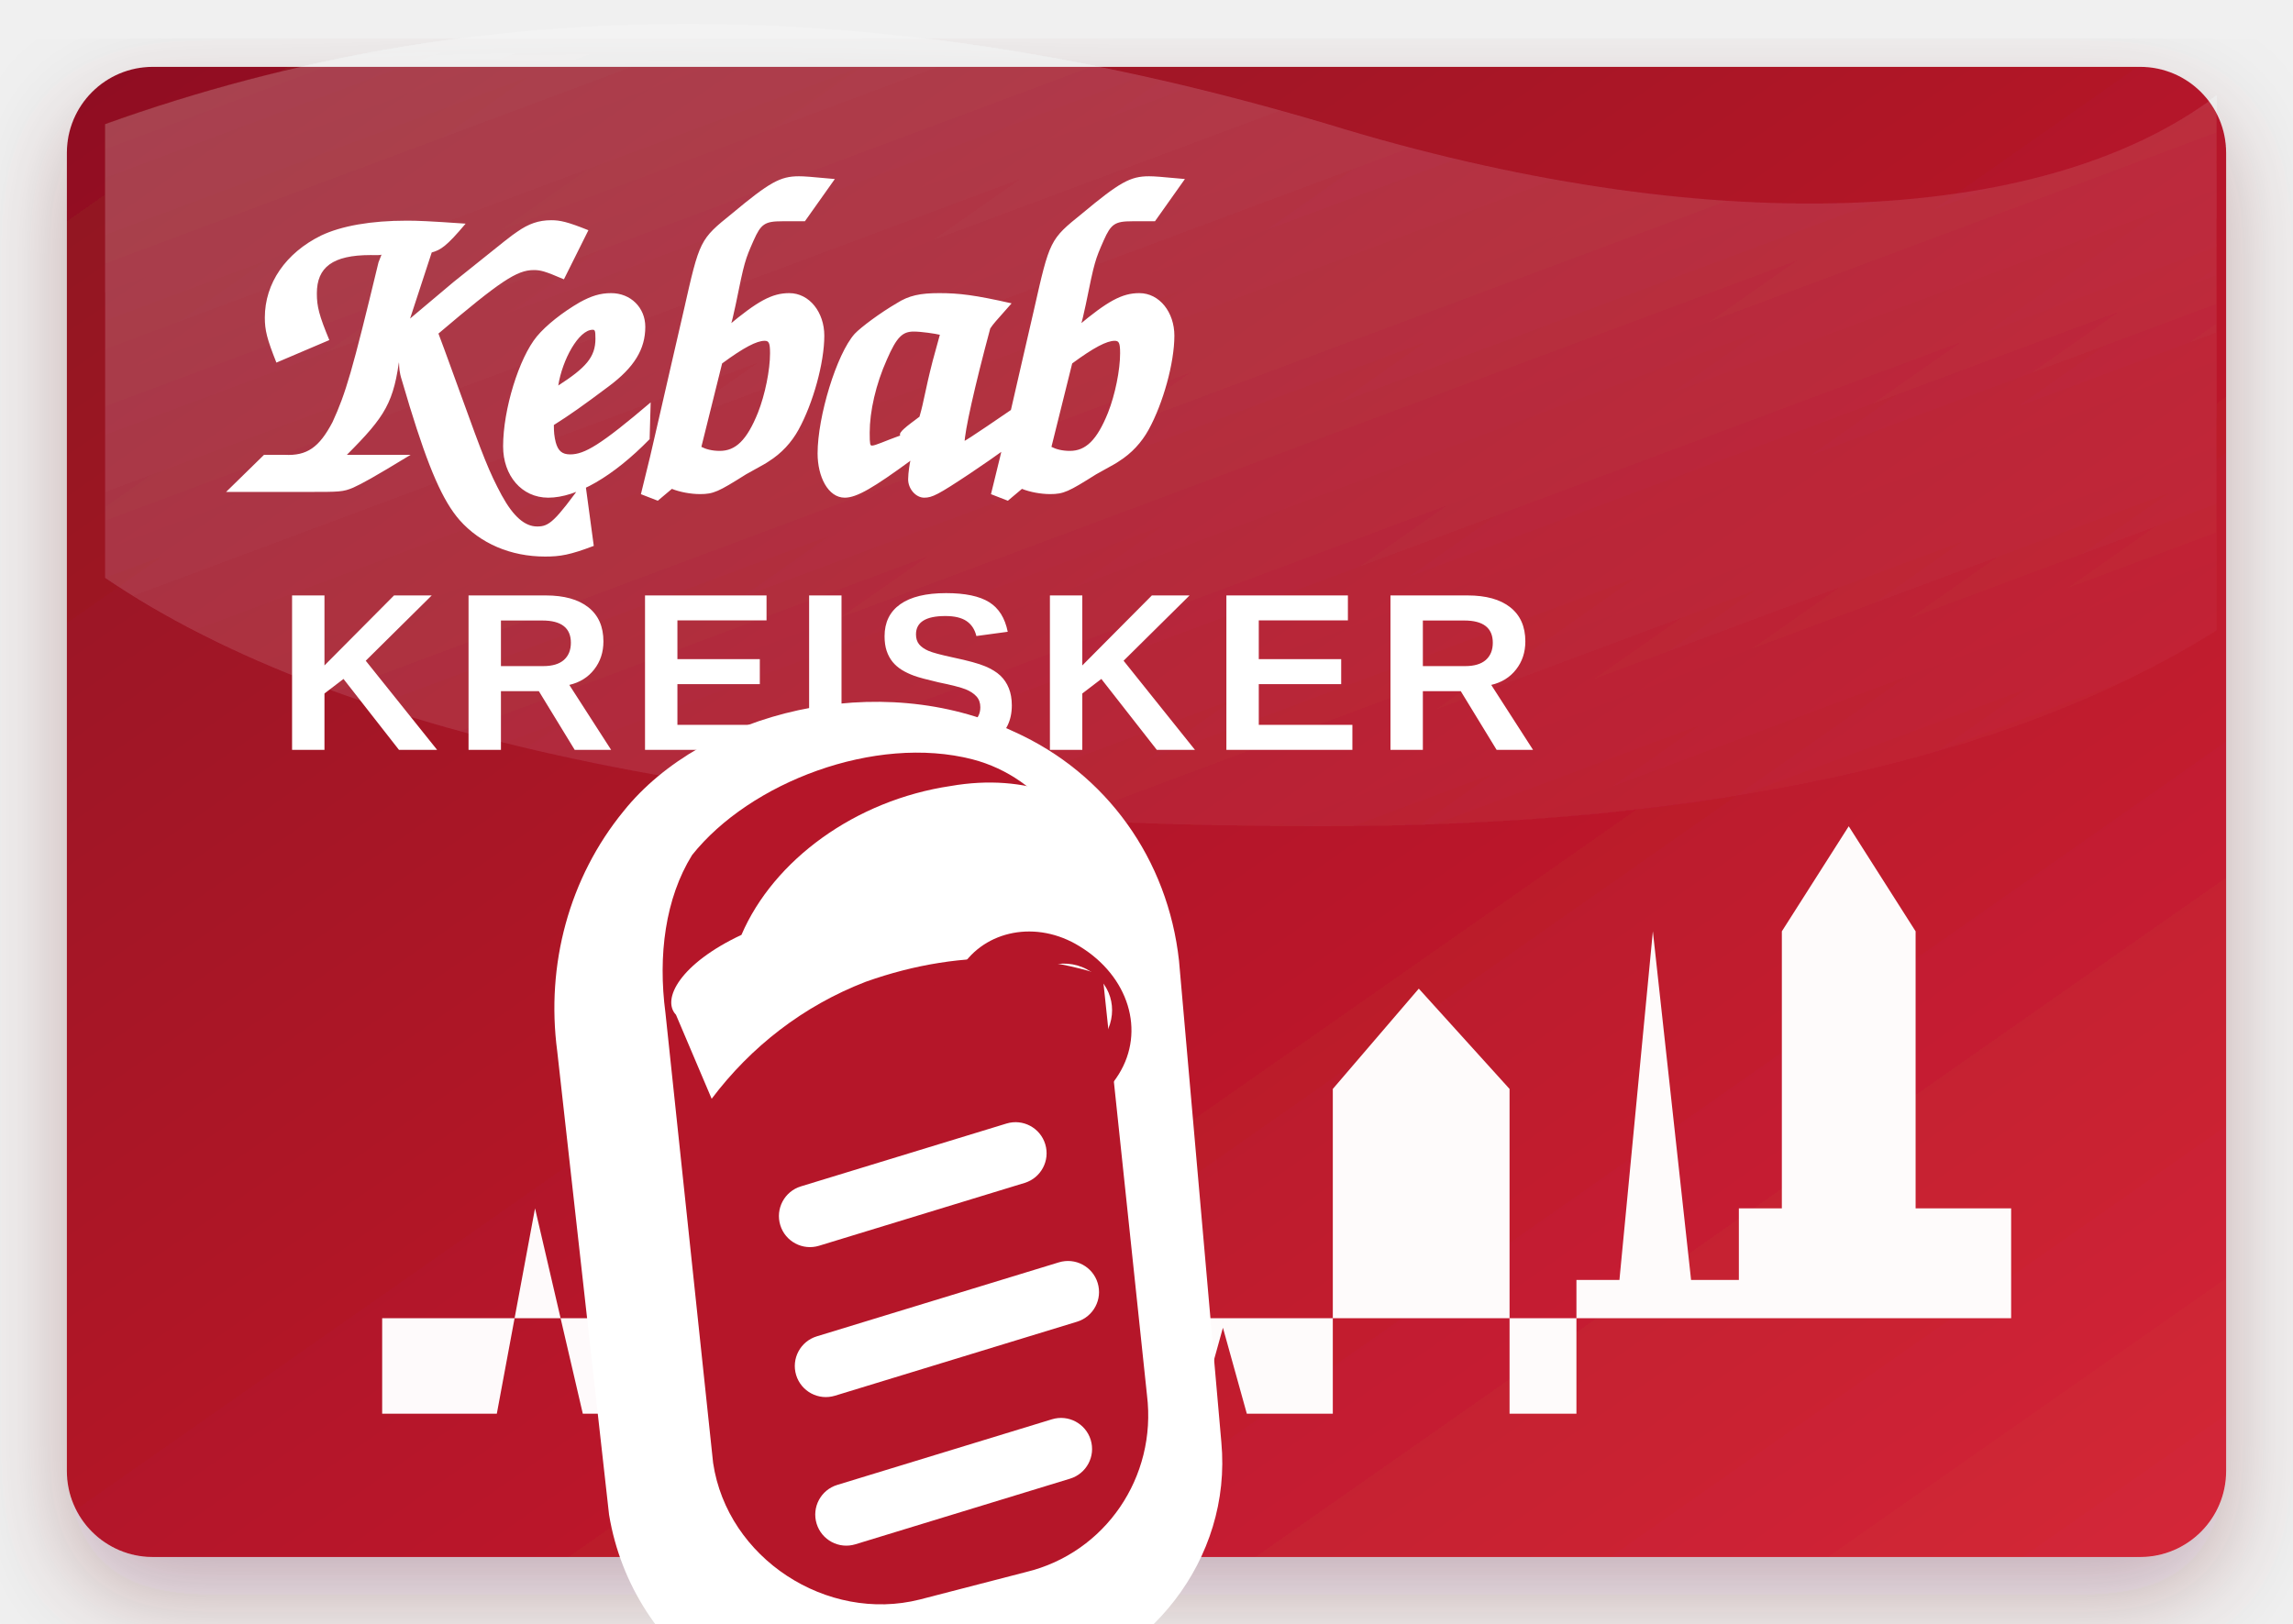
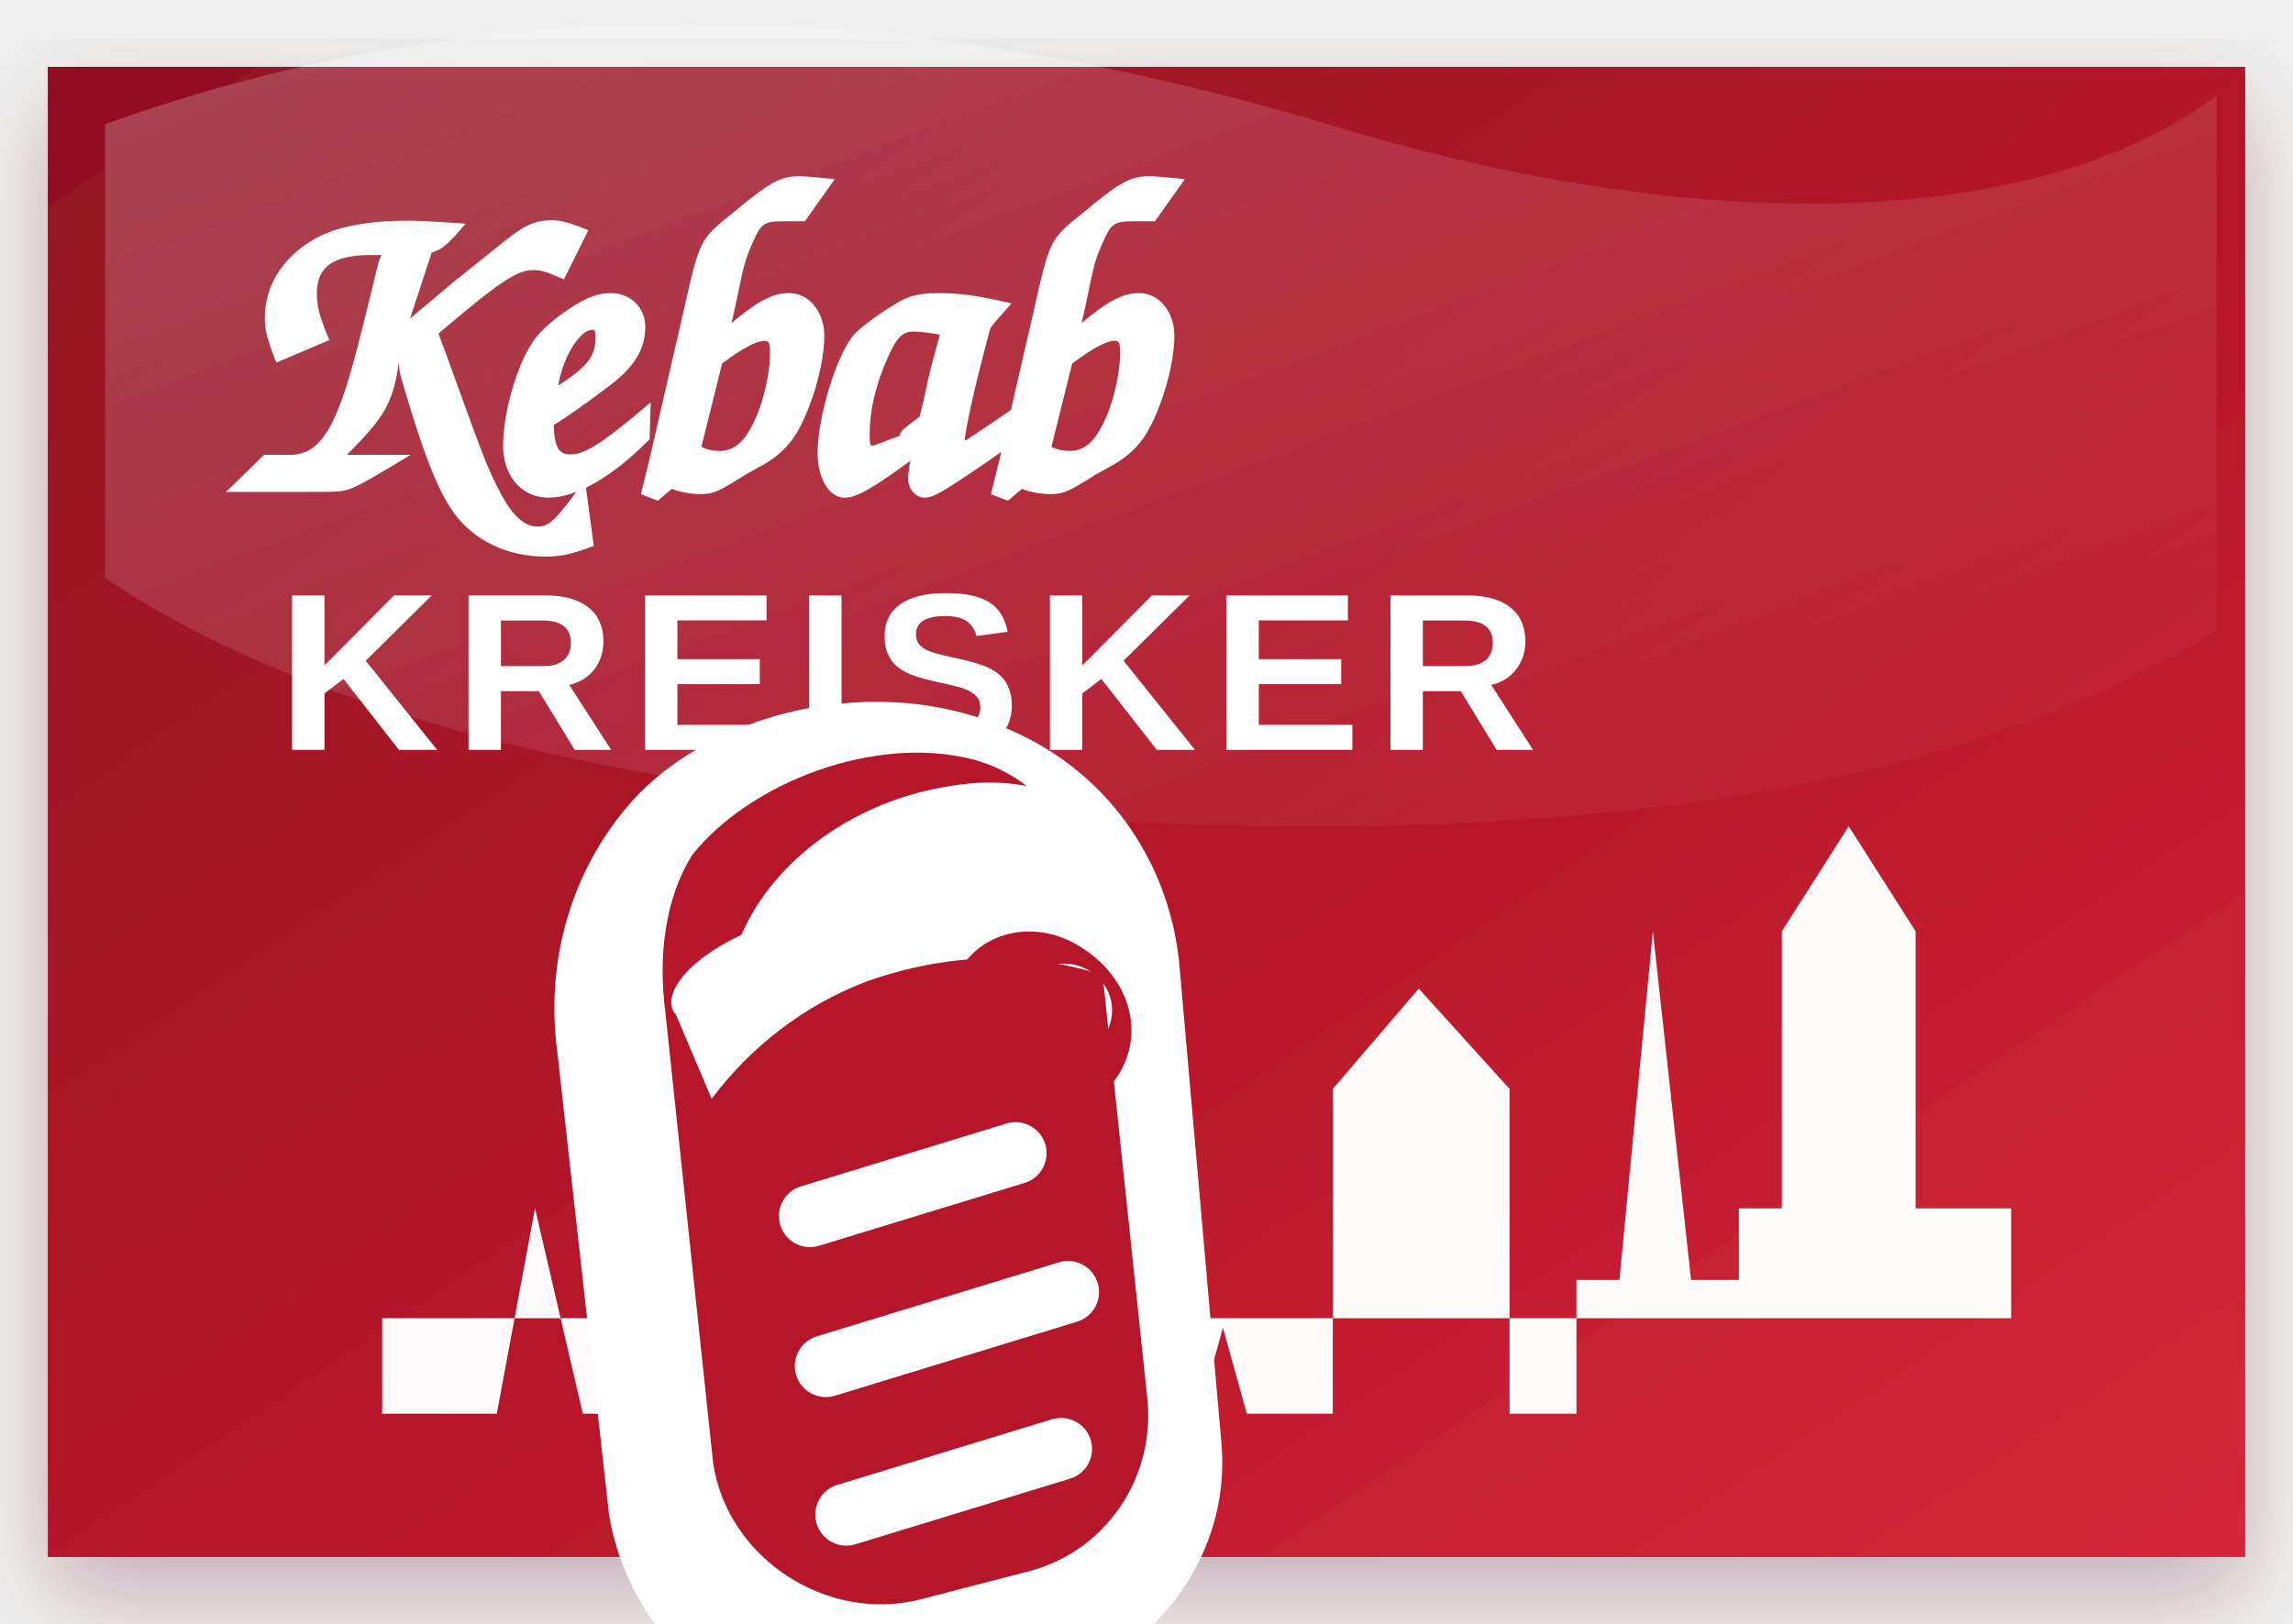
<svg xmlns="http://www.w3.org/2000/svg" viewBox="0 0 480 340" role="img" aria-labelledby="logo-title logo-desc">
  <defs>
    <linearGradient id="sign-red" x1="0%" y1="0%" x2="100%" y2="100%">
      <stop offset="0%" stop-color="#8f1122" />
      <stop offset="52%" stop-color="#b51629" />
      <stop offset="100%" stop-color="#d42838" />
    </linearGradient>
    <linearGradient id="sign-shine" x1="0%" y1="0%" x2="100%" y2="100%">
      <stop offset="0%" stop-color="#ffffff" stop-opacity="0.22" />
      <stop offset="100%" stop-color="#ffffff" stop-opacity="0" />
    </linearGradient>
    <filter id="soft-shadow" x="-10%" y="-10%" width="120%" height="120%">
      <feDropShadow dx="0" dy="8" stdDeviation="10" flood-color="#5c0b17" flood-opacity="0.28" />
    </filter>
  </defs>
  <g filter="url(#soft-shadow)">
-     <rect x="14" y="14" width="452" height="312" rx="18" fill="url(#sign-red)" />
+     <rect x="10" y="14" width="460" height="312" rx="0" fill="url(#sign-red)" />
    <path d="M22 26c78-28 162-28 256 0 78 24 149 22 186-6v112c-43 27-106 41-188 41-116 0-204-18-254-52Z" fill="url(#sign-shine)" />
  </g>
  <g fill="#fff">
    <text x="42" y="103" font-family="Segoe Script, Brush Script MT, Lucida Handwriting, cursive" font-size="92" font-weight="700" letter-spacing="-2">Kebab</text>
    <text x="58" y="157" font-family="Arial Black, Arial, sans-serif" font-size="47" font-weight="900" letter-spacing="3">KREISKER</text>
  </g>
  <g transform="translate(56 82)">
    <path d="M24 214h24l8-43 10 43h18l11-63 12 63h14l7-27 6 27h25l12-85 14 85h10l5-18 5 18h18v-68l18-21 19 21v68h14v-28h9l7-73 8 73h10v-15h9v-58l14-22 14 22v58h20v23H24Z" fill="#fff" opacity="0.98" />
  </g>
  <g transform="translate(96 136) rotate(-17 92 102)">
    <path d="M57 20C79 5 117 7 140 28c16 14 23 35 19 56L138 183c-5 24-28 40-53 38l-26-1c-30-2-52-30-48-60l18-96c3-18 13-34 28-44Z" fill="#fff" />
    <path d="M68 33c16-11 44-13 62-2 13 8 18 24 15 40l-19 98c-3 17-18 29-35 28l-23-1c-20-1-36-20-33-40l18-93c2-12 7-23 15-30Z" fill="#b51629" />
    <path d="M73 52c11-13 31-20 51-17 16 2 27 11 30 22l-4 31c-14-13-33-20-55-19-14 1-27 6-38 14l-2-19c-2-4 4-10 18-12Z" fill="#fff" />
    <path d="M86 73c-9 8-10 21-2 29 7 7 19 7 27 0 8-7 8-18 1-25-7-8-21-8-26 0Zm11 7c4-4 11-4 15 0 4 4 4 9 0 13-3 4-10 4-14 0-4-4-5-9-1-13Z" fill="#b51629" />
    <path d="M115 72c-10 8-11 21-3 30 8 8 20 8 28 1 8-7 8-19 0-28-7-8-18-9-25-3Zm10 8c4-4 11-4 15 0 4 4 4 10 0 14-3 4-10 4-14 0-4-4-5-10-1-14Z" fill="#b51629" />
    <rect x="63" y="106" width="58" height="13" rx="6.5" fill="#fff" />
    <rect x="57" y="137" width="66" height="13" rx="6.5" fill="#fff" />
    <rect x="52" y="168" width="60" height="13" rx="6.5" fill="#fff" />
  </g>
</svg>
